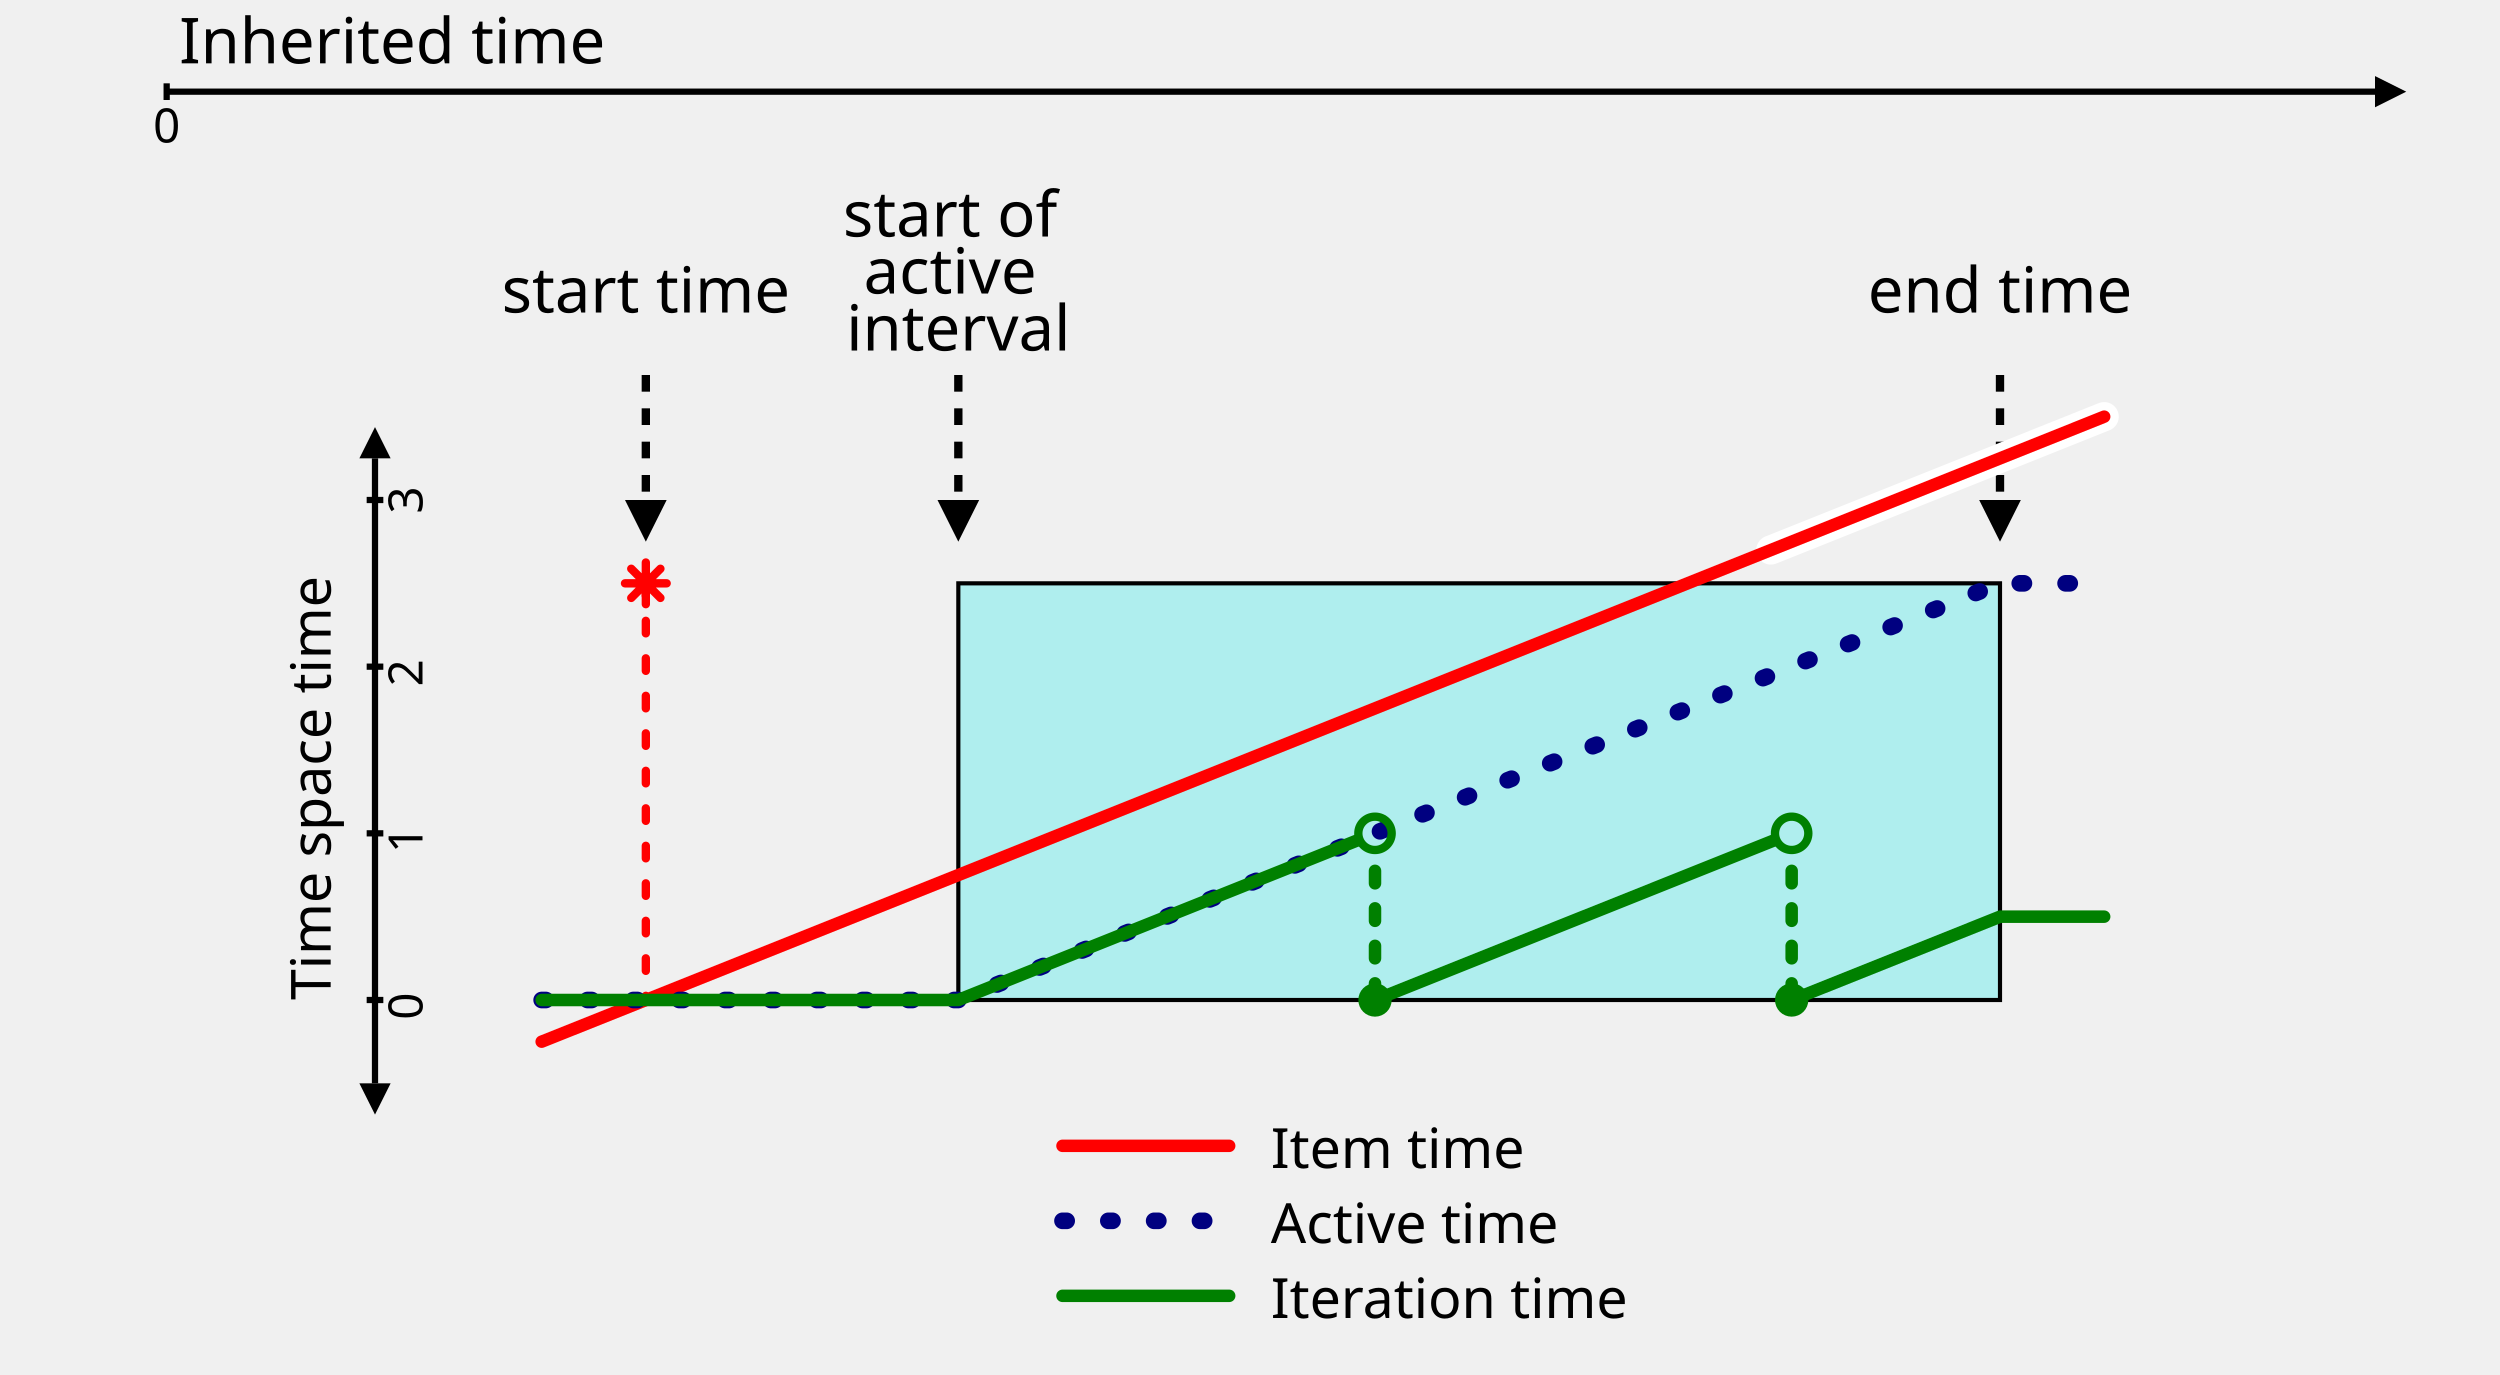
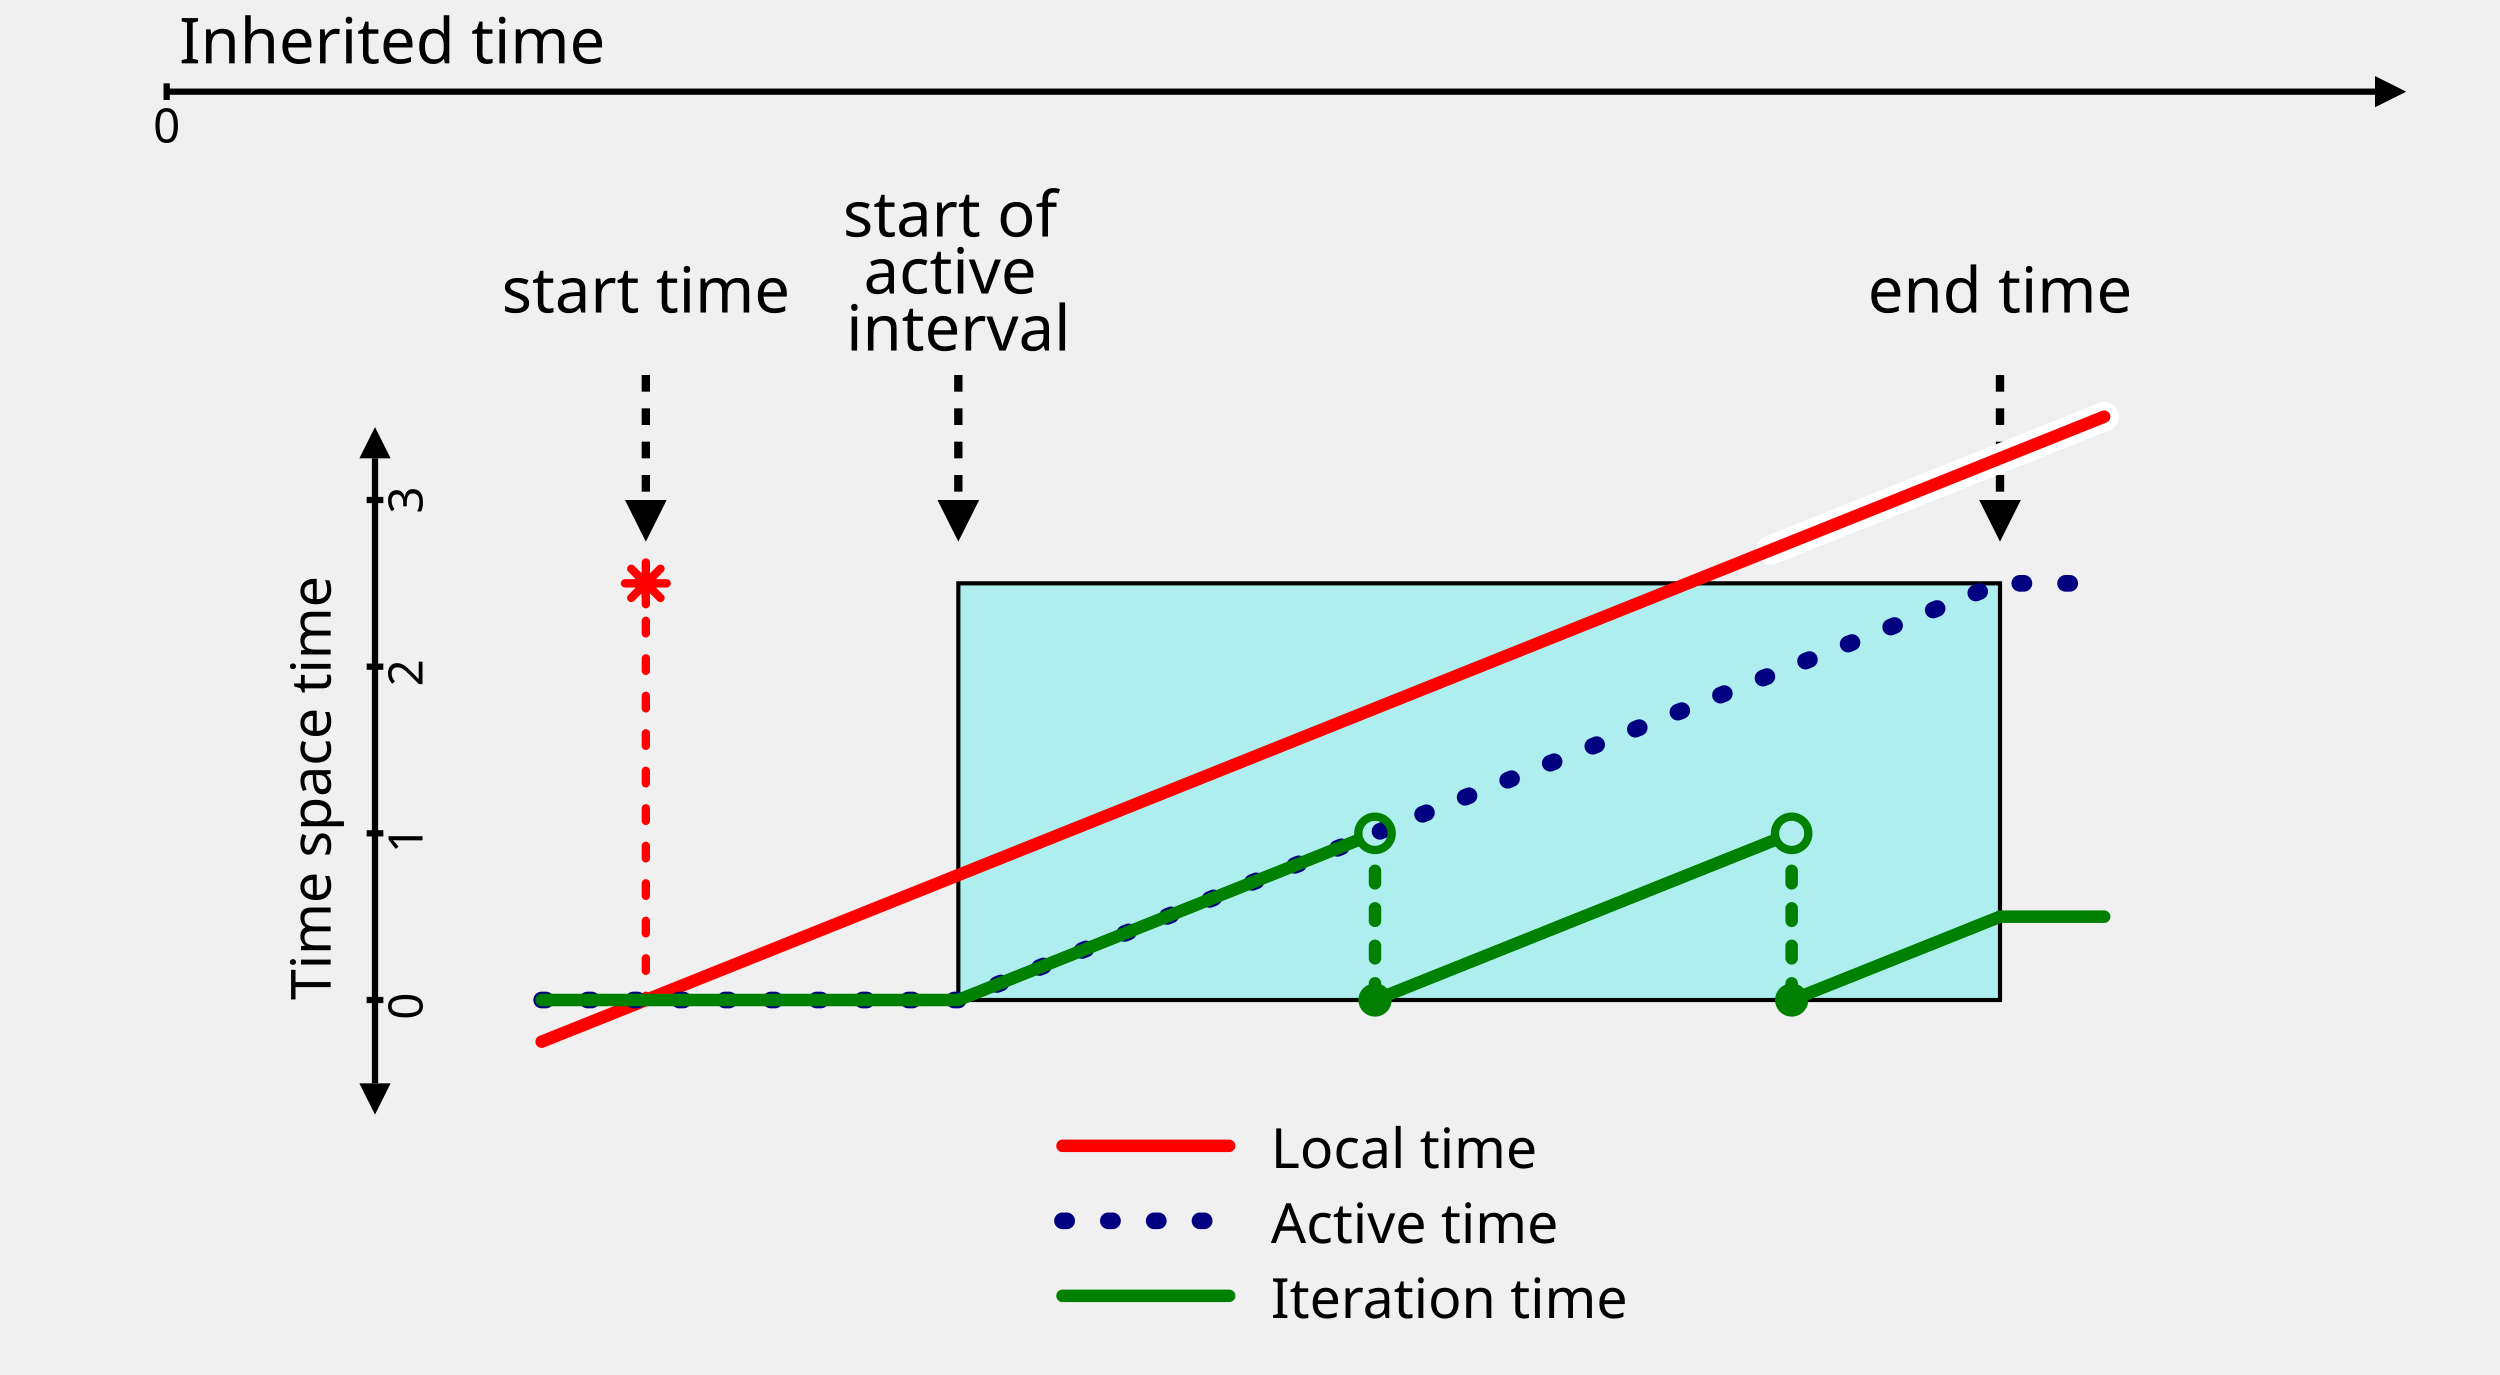
<svg xmlns="http://www.w3.org/2000/svg" xmlns:xlink="http://www.w3.org/1999/xlink" width="100%" height="100%" viewBox="0 0 600 330">
  <defs>
    <style type="text/css">
    svg {
      font-size: 19px;
      font-family: sans-serif;
    }

    /*
     * Line work
     */
    .line, .arrowLine, .dottedArrow, .doubleArrowLine {
      stroke: black;
      stroke-width: 1.5;
      fill: none;
    }
    .arrowLine, .dottedArrow {
      marker-end: url(#arrow);
    }
    .dottedArrow {
      stroke-dasharray: 4 4;
      stroke-width: 2;
    }
    .doubleArrowLine {
      marker-start: url(#reverseArrow);
      marker-end: url(#arrow);
    }

    /*
     * Animation spans
     */
    .activeSpan  {
      fill: paleturquoise;
      stroke: black;
    }
    .dashLine {
      fill: none;
      stroke: red;
      stroke-dasharray: 3 6;
      stroke-width: 2;
      stroke-linecap: round;
    }

    /*
     * Text labels
     */
    .documentTimelineLabel {
      font-size: 0.8em;
    }
    .timeLabel {
      text-anchor: middle;
      font-size: 0.8em;
    }
    .localTimelineLabel {
      font-size: 0.7em;
    }
    .localTimelineTick {
      font-size: 0.6em;
      text-anchor: middle;
    }
    .legendText {
      font-size: 0.7em;
    }

    /*
     * Time space lines
     */
-     .itemTime {
+     .localTime {
      stroke: red;
      stroke-width: 3;
      fill: none;
      stroke-linecap: round;
    }
-     .itemTimeMask {
+     .localTimeMask {
      stroke: white;
      stroke-width: 7;
      fill: none;
      stroke-linecap: round;
    }
    .activeTime {
      stroke: navy;
      stroke-width: 4;
      fill: none;
      stroke-linecap: round;
      stroke-dasharray: 1 10;
    }
    .iterationTime, .iterationTimeDotted {
      stroke: green;
      stroke-width: 3;
      fill: none;
      stroke-linecap: round;
      stroke-linejoin: round;
    }
    .iterationTimeDotted {
      stroke-dasharray: 3 6;
    }
    .excludedPoint {
      fill: none;
      stroke: green;
      stroke-width: 2;
    }
    .includedPoint {
      fill: green;
      stroke: green;
      stroke-width: 2;
    }
    </style>
    <style type="text/css">
      .blackArrowHead {
        fill: black;
        stroke: none;
      }
    </style>
    <marker id="arrow" viewBox="0 -5 10 10" orient="auto" markerWidth="5" markerHeight="5">
      <path d="M0-5l10 5l-10 5z" class="blackArrowHead" />
    </marker>
    <marker id="reverseArrow" viewBox="-10 -5 10 10" orient="auto" markerWidth="5" markerHeight="5">
      <path d="M0-5l-10 5l10 5z" class="blackArrowHead" />
    </marker>
    <style type="text/css">
      .startTimeStar {
        stroke: red;
        stroke-linecap: round;
        stroke-width: 2;
        fill: none;
      }
    </style>
    <path d="M-3.5-3.5l7 7M3.5-3.5l-7 7M0-5v10M-5 0h10" class="startTimeStar" id="star" />
  </defs>
  <g>
    <text x="43" y="1em" class="documentTimelineLabel">Inherited time</text>
    <line x1="40" x2="95%" y1="22" y2="22" class="arrowLine" />
    <path d="M40 20v4" class="line" />
    <text x="40" y="3em" class="localTimelineTick">0</text>
  </g>
  <g transform="translate(155 20)">
    <g transform="translate(0 55)">
      <text class="timeLabel">start time</text>
      <text x="75" class="timeLabel" y="-1.2em">start of
                       <tspan x="75" dy="0.9em">active</tspan>
        <tspan x="75" dy="0.9em">interval</tspan>
      </text>
      <text x="325" class="timeLabel">end time</text>
    </g>
    <g transform="translate(0 70)">
      <path d="M0 0v30" class="dottedArrow" />
      <path d="M75 0v30" class="dottedArrow" />
      <path d="M325 0v30" class="dottedArrow" />
    </g>
    <g transform="translate(0 120)">
      <line y2="100" class="dashLine" />
      <rect x="75" width="250" height="100" class="activeSpan" />
      <use xlink:href="#star" />
    </g>
    <g transform="translate(-65 220)">
      <text y="-0.8em" transform="rotate(-90)" class="localTimelineLabel">
        Time space time</text>
      <path d="M0 20v-150" class="doubleArrowLine" />
      <path d="M-2 0h4M-2-40h4M-2-80h4M-2-120h4" class="line" />
      <text y="1em" transform="rotate(-90)" class="localTimelineTick">
        0
        <tspan x="40">1</tspan>
        <tspan x="80">2</tspan>
        <tspan x="120">3</tspan>
      </text>
    </g>
    <g transform="translate(0 220)">
-       <path d="M270-108l80-32" class="itemTimeMask" />
-       <path d="M-25 10l375-150" class="itemTime" />
+       <path d="M270-108l80-32" class="localTimeMask" />
+       <path d="M-25 10l375-150" class="localTime" />
      <path d="M-25 0h100l250-100h25" class="activeTime" />
      <path d="M-25 0h100l100-40m0 40l100-40m0 40l50-20h25" class="iterationTime" mask="url(#excludedEndPoints)" />
      <path d="M175-40v40m100-40v40" class="iterationTimeDotted" mask="url(#excludedEndPoints)" />
      <circle cx="175" cy="-40" r="4" class="excludedPoint" />
      <circle cx="175" cy="0" r="3" class="includedPoint" />
      <circle cx="275" cy="-40" r="4" class="excludedPoint" />
      <circle cx="275" cy="0" r="3" class="includedPoint" />
      <mask id="excludedEndPoints">
        <rect x="-30" y="-110" width="390" height="120" fill="white" />
        <circle cx="175" cy="-40" r="4" fill="black" stroke="none" />
        <circle cx="275" cy="-40" r="4" fill="black" stroke="none" />
      </mask>
    </g>
    <g transform="translate(100 255)">
-       <path d="M0 0h40" class="itemTime" />
-       <text x="50px" y="0.4em" class="legendText">Item time</text>
+       <path d="M0 0h40" class="localTime" />
+       <text x="50px" y="0.4em" class="legendText">Local time</text>
      <g transform="translate(0 18)">
        <path d="M0 0h40" class="activeTime" />
        <text x="50px" y="0.4em" class="legendText">Active time</text>
      </g>
      <g transform="translate(0 36)">
        <path d="M0 0h40" class="iterationTime" />
        <text x="50px" y="0.4em" class="legendText">Iteration time</text>
      </g>
    </g>
  </g>
</svg>
